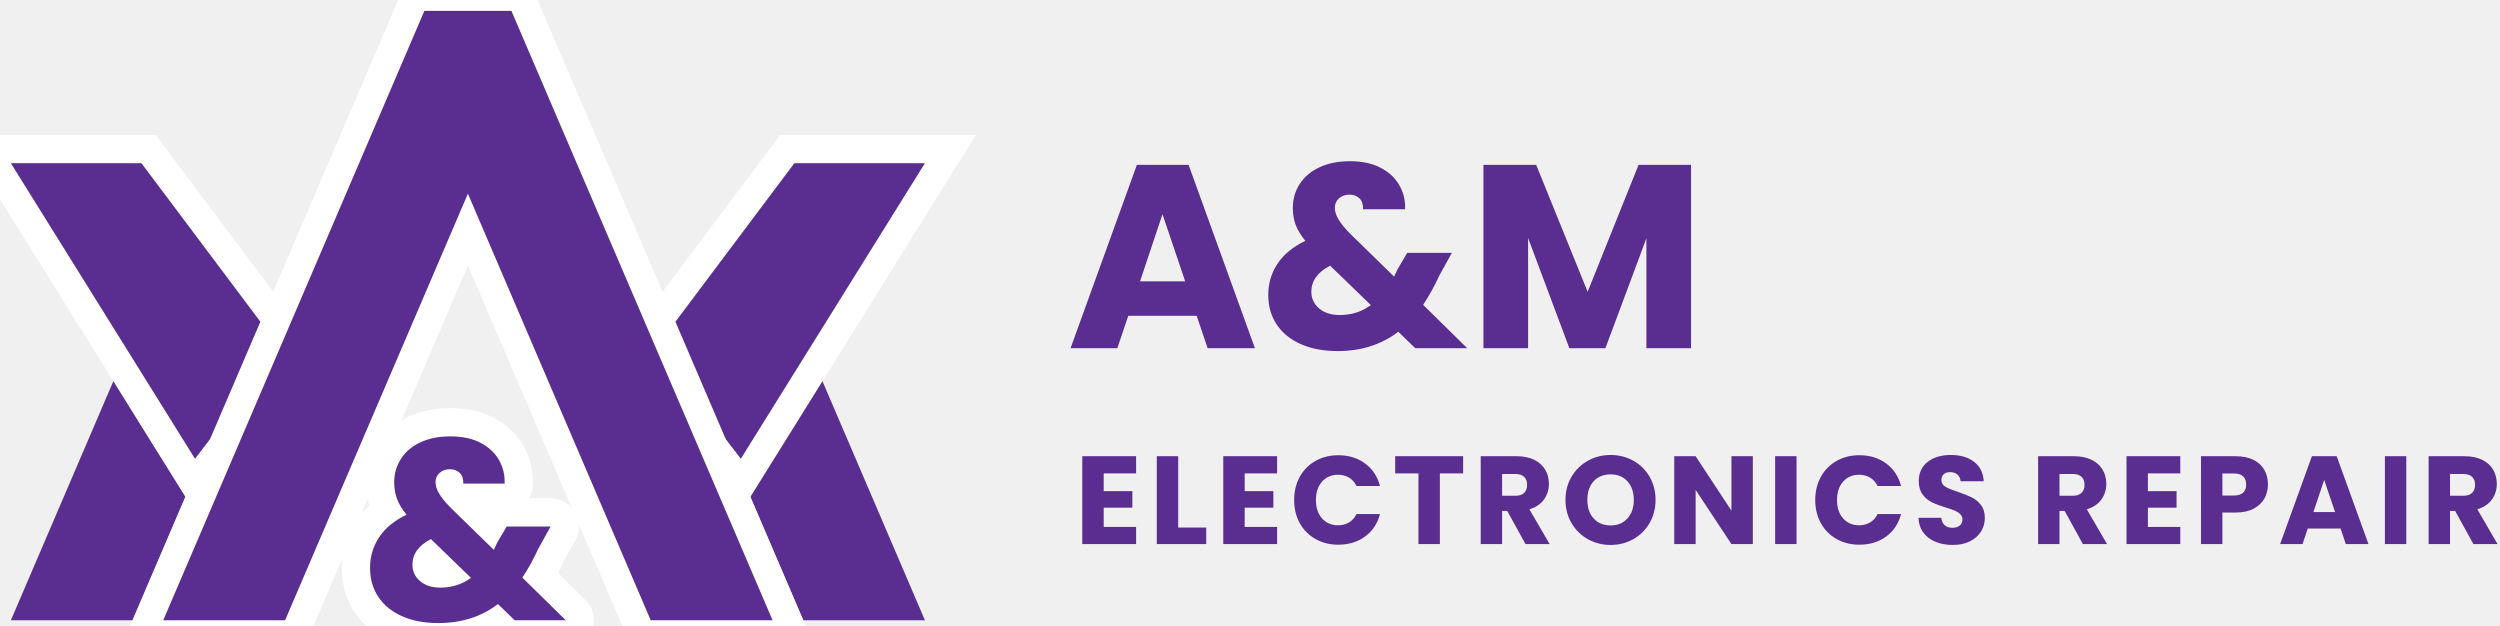
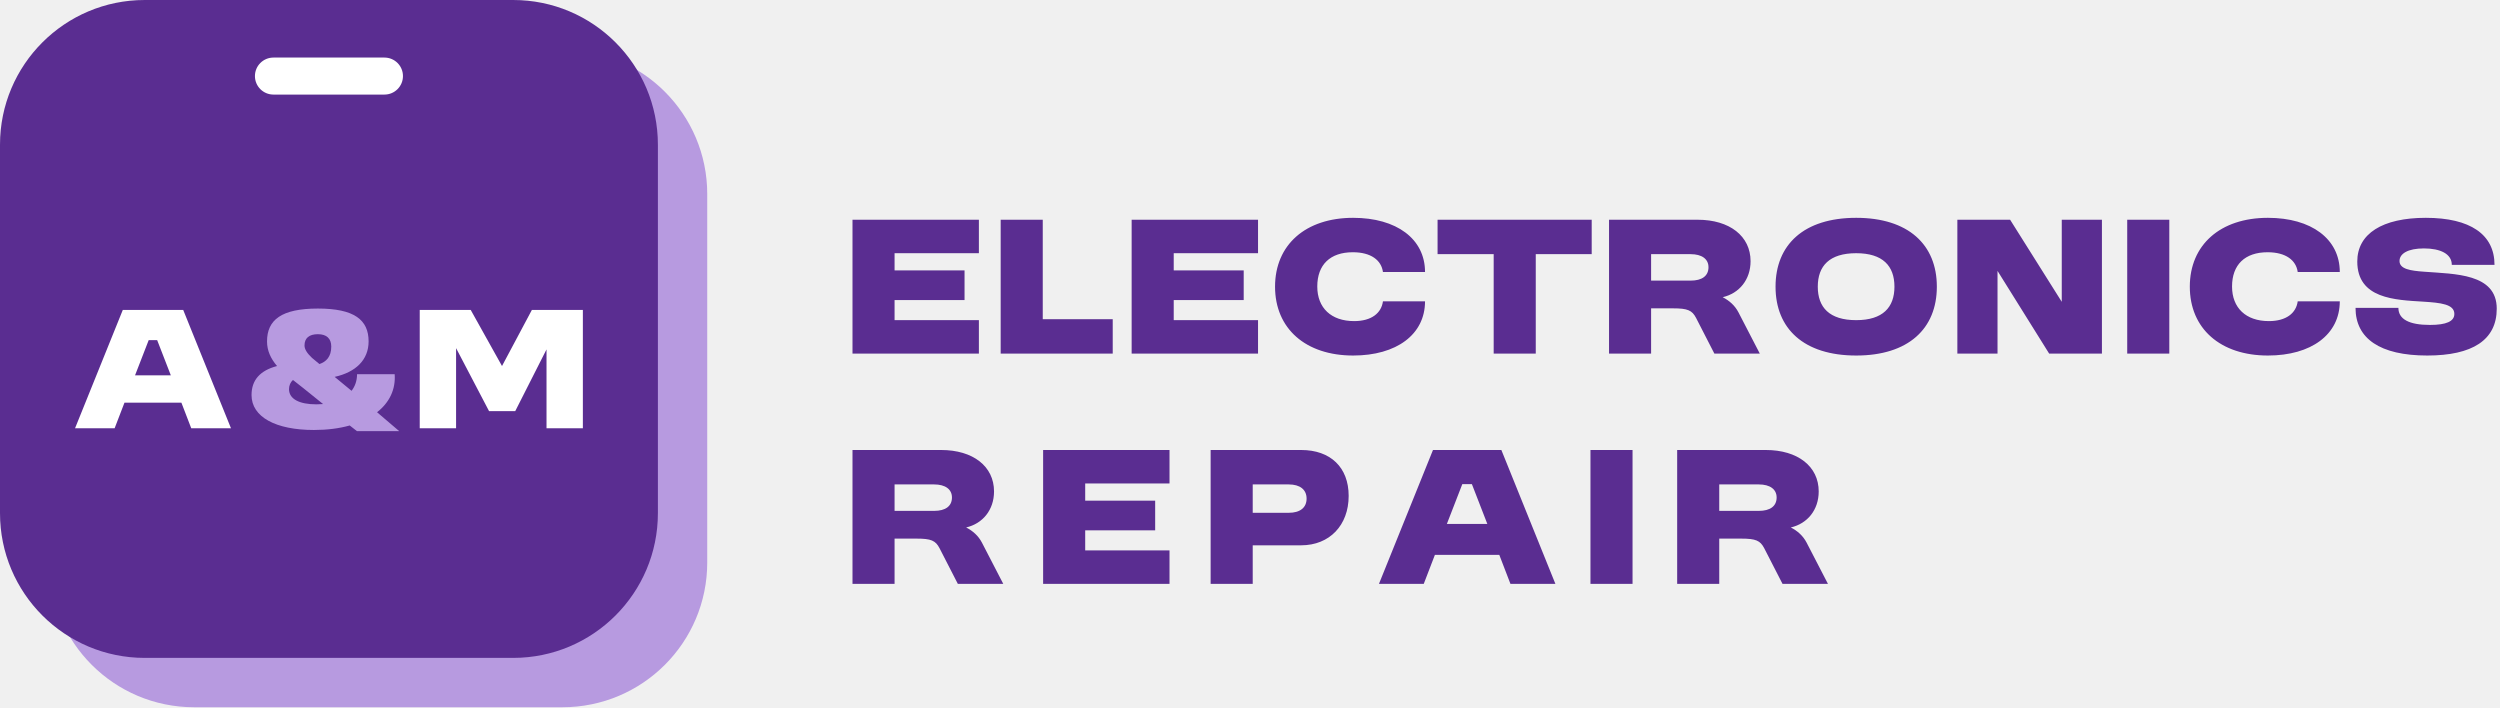
- <svg xmlns="http://www.w3.org/2000/svg" viewBox="38 22 919 230" width="919" height="230">
-   <g transform="translate(10,10) scale(0.8)">
-     <path d="M40.0,300.0 L96.0,300.0 L143.8,188.4 L108.2,140.9 Z" fill="#5A2D91" />
-     <path d="M460.0,300.0 L404.0,300.0 L356.2,188.4 L391.8,140.9 Z" fill="#5A2D91" />
-     <path d="M40.0,90.0 L100.0,90.0 L163.7,174.9 L124.6,225.8 Z" fill="#5A2D91" stroke="#fff" stroke-width="26" paint-order="stroke" stroke-linejoin="miter" />
-     <path d="M460.0,90.0 L400.0,90.0 L336.3,174.9 L375.4,225.8 Z" fill="#5A2D91" stroke="#fff" stroke-width="26" paint-order="stroke" stroke-linejoin="miter" />
-     <path d="M110.0,300.0 L230.0,20.0 L270.0,20.0 L390.0,300.0 L334.0,300.0 L250.0,104.0 L166.0,300.0 Z" fill="#5A2D91" stroke="#fff" stroke-width="26" paint-order="stroke" stroke-linejoin="miter" stroke-miterlimit="10" />
-     <path d="M271.476 300.0 263.806 292.566Q252.36 301.298 236.43 301.298Q226.872 301.298 219.792 298.171Q212.712 295.044 208.877 289.321Q205.042 283.598 205.042 275.928Q205.042 268.14 209.231 261.827Q213.42 255.514 221.798 251.502Q218.73 247.726 217.432 244.245Q216.134 240.764 216.134 236.634Q216.134 230.734 219.202 225.896Q222.27 221.058 228.111 218.285Q233.952 215.512 241.976 215.512Q250.118 215.512 255.782 218.462Q261.446 221.412 264.278 226.368Q267.11 231.324 266.874 237.224H247.876Q247.994 234.038 246.283 232.327Q244.572 230.616 241.74 230.616Q238.908 230.616 237.02 232.268Q235.132 233.92 235.132 236.516Q235.132 238.994 236.725 241.708Q238.318 244.422 241.74 247.962L261.918 267.668Q262.154 267.078 262.567 266.252Q262.98 265.426 263.452 264.364L267.818 256.93H287.996L282.332 267.196Q279.146 274.158 275.016 280.412L294.958 300.0ZM251.416 280.53 233.008 262.712Q224.512 267.078 224.512 274.512Q224.512 278.996 227.993 282.005Q231.474 285.014 237.374 285.014Q245.28 285.014 251.416 280.53Z" fill="#5A2D91" stroke="#fff" stroke-width="26" paint-order="stroke" stroke-linejoin="round" />
-   </g>
-   <path d="M477.904 138.096H452.752L448.72 150.0H431.536L455.92 82.608H474.928L499.312 150.0H481.936ZM473.68 125.424 465.328 100.752 457.072 125.424Z M558.256 150.0 552.016 143.952Q542.704 151.056 529.744 151.056Q521.968 151.056 516.208 148.512Q510.448 145.968 507.328 141.312Q504.208 136.656 504.208 130.416Q504.208 124.08 507.616 118.944Q511.024 113.808 517.84 110.544Q515.344 107.472 514.288 104.64Q513.232 101.808 513.232 98.448Q513.232 93.648 515.728 89.712Q518.224 85.776 522.976 83.52Q527.728 81.264 534.256 81.264Q540.88 81.264 545.488 83.664Q550.096 86.064 552.4 90.096Q554.704 94.128 554.512 98.928H539.056Q539.152 96.336 537.76 94.944Q536.368 93.552 534.064 93.552Q531.76 93.552 530.224 94.896Q528.688 96.24 528.688 98.352Q528.688 100.368 529.984 102.576Q531.28 104.784 534.064 107.664L550.48 123.696Q550.672 123.216 551.008 122.544Q551.344 121.872 551.728 121.008L555.28 114.96H571.696L567.088 123.312Q564.496 128.976 561.136 134.064L577.36 150.0ZM541.936 134.16 526.96 119.664Q520.048 123.216 520.048 129.264Q520.048 132.912 522.88 135.36Q525.712 137.808 530.512 137.808Q536.944 137.808 541.936 134.16Z M659.632 82.608V150.0H643.216V109.584L628.144 150.0H614.896L599.728 109.488V150.0H583.312V82.608H602.704L621.616 129.264L640.336 82.608Z" fill="#5A2D91" />
-   <path d="M443.718 196.01V202.542H454.252V208.614H443.718V215.698H455.632V222.0H435.852V189.708H455.632V196.01Z M471.104 215.928H481.408V222.0H463.238V189.708H471.104Z M495.546 196.01V202.542H506.08V208.614H495.546V215.698H507.46V222.0H487.68V189.708H507.46V196.01Z M529.97 189.34Q535.72 189.34 539.814 192.376Q543.908 195.412 545.288 200.656H536.64Q535.674 198.632 533.903 197.574Q532.132 196.516 529.878 196.516Q526.244 196.516 523.99 199.046Q521.736 201.576 521.736 205.808Q521.736 210.04 523.99 212.57Q526.244 215.1 529.878 215.1Q532.132 215.1 533.903 214.042Q535.674 212.984 536.64 210.96H545.288Q543.908 216.204 539.814 219.217Q535.72 222.23 529.97 222.23Q525.278 222.23 521.575 220.137Q517.872 218.044 515.802 214.318Q513.732 210.592 513.732 205.808Q513.732 201.024 515.802 197.275Q517.872 193.526 521.575 191.433Q525.278 189.34 529.97 189.34Z M575.848 189.708V196.01H567.292V222.0H559.426V196.01H550.87V189.708Z M598.772 222.0 592.056 209.81H590.17V222.0H582.304V189.708H595.506Q599.324 189.708 602.015 191.042Q604.706 192.376 606.04 194.699Q607.374 197.022 607.374 199.874Q607.374 203.094 605.557 205.624Q603.74 208.154 600.198 209.212L607.65 222.0ZM590.17 204.244H595.046Q597.208 204.244 598.289 203.186Q599.37 202.128 599.37 200.196Q599.37 198.356 598.289 197.298Q597.208 196.24 595.046 196.24H590.17Z M613.462 205.762Q613.462 201.024 615.693 197.252Q617.924 193.48 621.719 191.364Q625.514 189.248 630.068 189.248Q634.622 189.248 638.417 191.364Q642.212 193.48 644.397 197.252Q646.582 201.024 646.582 205.762Q646.582 210.5 644.374 214.295Q642.166 218.09 638.394 220.206Q634.622 222.322 630.068 222.322Q625.514 222.322 621.719 220.206Q617.924 218.09 615.693 214.295Q613.462 210.5 613.462 205.762ZM638.578 205.762Q638.578 201.484 636.255 198.931Q633.932 196.378 630.068 196.378Q626.158 196.378 623.835 198.908Q621.512 201.438 621.512 205.762Q621.512 210.04 623.835 212.593Q626.158 215.146 630.068 215.146Q633.932 215.146 636.255 212.57Q638.578 209.994 638.578 205.762Z M682.34 222.0H674.474L661.318 202.082V222.0H653.452V189.708H661.318L674.474 209.718V189.708H682.34Z M698.41 189.708V222.0H690.544V189.708Z M721.518 189.34Q727.268 189.34 731.362 192.376Q735.456 195.412 736.836 200.656H728.188Q727.222 198.632 725.451 197.574Q723.68 196.516 721.426 196.516Q717.792 196.516 715.538 199.046Q713.284 201.576 713.284 205.808Q713.284 210.04 715.538 212.57Q717.792 215.1 721.426 215.1Q723.68 215.1 725.451 214.042Q727.222 212.984 728.188 210.96H736.836Q735.456 216.204 731.362 219.217Q727.268 222.23 721.518 222.23Q716.826 222.23 713.123 220.137Q709.42 218.044 707.35 214.318Q705.28 210.592 705.28 205.808Q705.28 201.024 707.35 197.275Q709.42 193.526 713.123 191.433Q716.826 189.34 721.518 189.34Z M743.246 212.34H751.618Q751.802 214.134 752.86 215.077Q753.918 216.02 755.62 216.02Q757.368 216.02 758.38 215.215Q759.392 214.41 759.392 212.984Q759.392 211.788 758.587 211.006Q757.782 210.224 756.609 209.718Q755.436 209.212 753.274 208.568Q750.146 207.602 748.168 206.636Q746.19 205.67 744.764 203.784Q743.338 201.898 743.338 198.862Q743.338 194.354 746.604 191.801Q749.87 189.248 755.114 189.248Q760.45 189.248 763.716 191.801Q766.982 194.354 767.212 198.908H758.702Q758.61 197.344 757.552 196.447Q756.494 195.55 754.838 195.55Q753.412 195.55 752.538 196.309Q751.664 197.068 751.664 198.494Q751.664 200.058 753.136 200.932Q754.608 201.806 757.736 202.818Q760.864 203.876 762.819 204.842Q764.774 205.808 766.2 207.648Q767.626 209.488 767.626 212.386Q767.626 215.146 766.223 217.4Q764.82 219.654 762.152 220.988Q759.484 222.322 755.85 222.322Q752.308 222.322 749.502 221.172Q746.696 220.022 745.017 217.768Q743.338 215.514 743.246 212.34Z  M803.676 222.0 796.96 209.81H795.074V222.0H787.208V189.708H800.41Q804.228 189.708 806.919 191.042Q809.61 192.376 810.944 194.699Q812.278 197.022 812.278 199.874Q812.278 203.094 810.461 205.624Q808.644 208.154 805.102 209.212L812.554 222.0ZM795.074 204.244H799.95Q802.112 204.244 803.193 203.186Q804.274 202.128 804.274 200.196Q804.274 198.356 803.193 197.298Q802.112 196.24 799.95 196.24H795.074Z M827.566 196.01V202.542H838.1V208.614H827.566V215.698H839.48V222.0H819.7V189.708H839.48V196.01Z M859.828 210.408H854.952V222.0H847.086V189.708H859.828Q863.692 189.708 866.36 191.042Q869.028 192.376 870.362 194.722Q871.696 197.068 871.696 200.104Q871.696 202.91 870.408 205.233Q869.12 207.556 866.452 208.982Q863.784 210.408 859.828 210.408ZM863.692 200.104Q863.692 198.172 862.588 197.114Q861.484 196.056 859.23 196.056H854.952V204.152H859.23Q861.484 204.152 862.588 203.094Q863.692 202.036 863.692 200.104Z M898.392 216.296H886.34L884.408 222.0H876.174L887.858 189.708H896.966L908.65 222.0H900.324ZM896.368 210.224 892.366 198.402 888.41 210.224Z M922.558 189.708V222.0H914.692V189.708Z M947.23 222.0 940.514 209.81H938.628V222.0H930.762V189.708H943.964Q947.782 189.708 950.473 191.042Q953.164 192.376 954.498 194.699Q955.832 197.022 955.832 199.874Q955.832 203.094 954.015 205.624Q952.198 208.154 948.656 209.212L956.108 222.0ZM938.628 204.244H943.504Q945.666 204.244 946.747 203.186Q947.828 202.128 947.828 200.196Q947.828 198.356 946.747 197.298Q945.666 196.24 943.504 196.24H938.628Z" fill="#5A2D91" />
+ <svg xmlns="http://www.w3.org/2000/svg" viewBox="10 10 608 172" width="608" height="172">
+   <rect x="22" y="22" width="160" height="160" rx="35.2" fill="#B79AE0" />
+   <rect x="10" y="10" width="160" height="160" rx="35.2" fill="#5A2D91" />
+   <rect x="72.0" y="24" width="36" height="9" rx="4.5" fill="#fff" />
+   <path d="M28.247 114.161H37.874L40.273 107.925H54.114L56.512 114.161H66.174L54.559 85.382H39.862ZM42.842 101.279 46.166 92.714H48.221L51.544 101.279Z" fill="#fff" />
+   <path d="M71.174 106.075C71.174 111.42 77.067 114.572 86.351 114.572C89.572 114.572 92.518 114.195 95.053 113.476C95.704 113.989 96.287 114.435 96.801 114.846H107.079C105.709 113.681 103.824 112.037 101.7 110.255C104.681 107.925 106.257 104.739 105.983 101.005H96.835C96.835 102.581 96.355 103.951 95.499 105.047C94.06 103.848 92.655 102.683 91.388 101.656C96.492 100.525 99.644 97.544 99.644 93.022C99.644 87.78 96.15 85.039 87.311 85.039C78.471 85.039 74.942 87.78 74.942 93.022C74.942 95.283 75.833 97.202 77.375 99.018C73.229 100.114 71.174 102.444 71.174 106.075ZM85.872 97.03C84.638 95.866 84.056 94.906 84.056 94.016C84.056 92.234 85.186 91.275 87.311 91.275C89.435 91.275 90.565 92.337 90.565 94.29C90.565 96.756 89.332 97.99 87.687 98.538C86.625 97.681 85.974 97.099 85.872 97.03ZM80.287 104.636C80.287 103.78 80.63 102.958 81.246 102.409C81.829 102.821 85.015 105.39 88.578 108.268C88.03 108.302 87.516 108.336 86.934 108.336C82.788 108.336 80.287 107.035 80.287 104.636Z" fill="#B79AE0" />
+   <path d="M112.079 114.161H120.918V94.666L128.935 109.981H135.308L142.914 94.975V114.161H151.753V85.382H139.35L132.087 99.018L124.481 85.382H112.079Z" fill="#fff" />
+   <path d="M217.326 96.0H248.065V87.86H227.559V82.975H244.577V75.765H227.559V71.579H248.065V63.439H217.326Z M253.364 96.0H280.615V87.627H263.598V63.439H253.364Z M285.216 96.0H315.955V87.86H295.449V82.975H312.467V75.765H295.449V71.579H315.955V63.439H285.216Z M339.318 88.092C333.736 88.092 330.363 84.875 330.363 79.681C330.363 74.37 333.503 71.346 339.008 71.346C343.427 71.346 345.946 73.285 346.334 76.153H356.568C356.568 68.09 349.629 62.974 339.085 62.974C327.534 62.974 320.091 69.525 320.091 79.719C320.091 89.914 327.534 96.465 339.085 96.465C349.629 96.465 356.568 91.348 356.568 83.286H346.334C345.946 86.154 343.543 88.092 339.318 88.092Z M373.263 96.0H383.496V71.812H397.102V63.439H359.618V71.812H373.263Z M401.316 96.0H411.549V84.991H416.899C420.426 84.991 421.512 85.456 422.481 87.317L426.938 96.0H437.986L432.792 85.96C431.939 84.332 430.621 83.131 428.954 82.278C432.986 81.347 435.738 78.014 435.738 73.517C435.738 67.431 430.66 63.439 422.868 63.439H401.316ZM411.549 78.246V71.812H421.163C423.876 71.812 425.504 72.975 425.504 74.99C425.504 77.083 423.954 78.246 421.163 78.246Z M441.812 79.719C441.812 89.914 448.673 96.465 461.426 96.465C474.141 96.465 481.04 89.914 481.04 79.719C481.04 69.525 474.141 62.974 461.426 62.974C448.673 62.974 441.812 69.525 441.812 79.719ZM452.084 79.719C452.084 74.68 454.914 71.579 461.426 71.579C467.9 71.579 470.729 74.68 470.729 79.719C470.729 84.759 467.9 87.86 461.426 87.86C454.914 87.86 452.084 84.759 452.084 79.719Z M486.029 96.0H495.798V75.882L508.357 96.0H521.188V63.439H511.419V83.402L498.86 63.439H486.029Z M527.339 96.0H537.573V63.439H527.339Z M561.788 88.092C556.206 88.092 552.834 84.875 552.834 79.681C552.834 74.37 555.974 71.346 561.478 71.346C565.897 71.346 568.417 73.285 568.804 76.153H579.038C579.038 68.09 572.099 62.974 561.556 62.974C550.004 62.974 542.561 69.525 542.561 79.719C542.561 89.914 550.004 96.465 561.556 96.465C572.099 96.465 579.038 91.348 579.038 83.286H568.804C568.417 86.154 566.013 88.092 561.788 88.092Z M583.29 73.595C583.29 82.704 592.555 82.937 599.338 83.363C603.602 83.634 606.897 83.983 606.897 86.348C606.897 88.131 604.998 89.023 600.966 89.023C595.888 89.023 593.291 87.627 593.291 84.875H582.864C582.864 92.317 588.794 96.465 600.307 96.465C611.277 96.465 617.208 92.705 617.208 85.069C617.208 76.463 606.975 76.657 599.493 76.076C596.276 75.843 593.562 75.455 593.562 73.478C593.562 71.657 595.656 70.416 599.493 70.416C603.486 70.416 606.277 71.734 606.277 74.409H616.665C616.665 67.005 610.735 62.974 599.958 62.974C589.376 62.974 583.29 66.85 583.29 73.595Z" fill="#5A2D91" />
+   <path d="M217.326 152.0H227.559V140.991H232.909C236.436 140.991 237.522 141.456 238.491 143.317L242.948 152.0H253.996L248.802 141.96C247.949 140.332 246.631 139.131 244.964 138.278C248.996 137.347 251.748 134.014 251.748 129.517C251.748 123.431 246.67 119.439 238.878 119.439H217.326ZM227.559 134.246V127.812H237.173C239.886 127.812 241.514 128.975 241.514 130.99C241.514 133.083 239.964 134.246 237.173 134.246Z M263.687 152.0H294.426V143.86H273.92V138.975H290.938V131.765H273.92V127.579H294.426V119.439H263.687Z M304.427 152.0H314.661V142.619H326.445C333.345 142.619 337.996 137.735 337.996 130.603C337.996 123.664 333.577 119.439 326.445 119.439H304.427ZM314.661 134.712V127.812H323.421C326.135 127.812 327.763 129.052 327.763 131.262C327.763 133.432 326.212 134.712 323.421 134.712Z M345.361 152.0H356.254L358.967 144.945H374.628L377.341 152.0H388.273L375.132 119.439H358.502ZM361.875 137.425 365.635 127.734H367.961L371.721 137.425Z M396.801 152.0H407.034V119.439H396.801Z M417.888 152.0H428.121V140.991H433.471C436.998 140.991 438.084 141.456 439.053 143.317L443.511 152.0H454.558L449.364 141.96C448.511 140.332 447.193 139.131 445.526 138.278C449.558 137.347 452.31 134.014 452.31 129.517C452.31 123.431 447.232 119.439 439.44 119.439H417.888ZM428.121 134.246V127.812H437.735C440.448 127.812 442.076 128.975 442.076 130.99C442.076 133.083 440.526 134.246 437.735 134.246Z" fill="#5A2D91" />
</svg>
